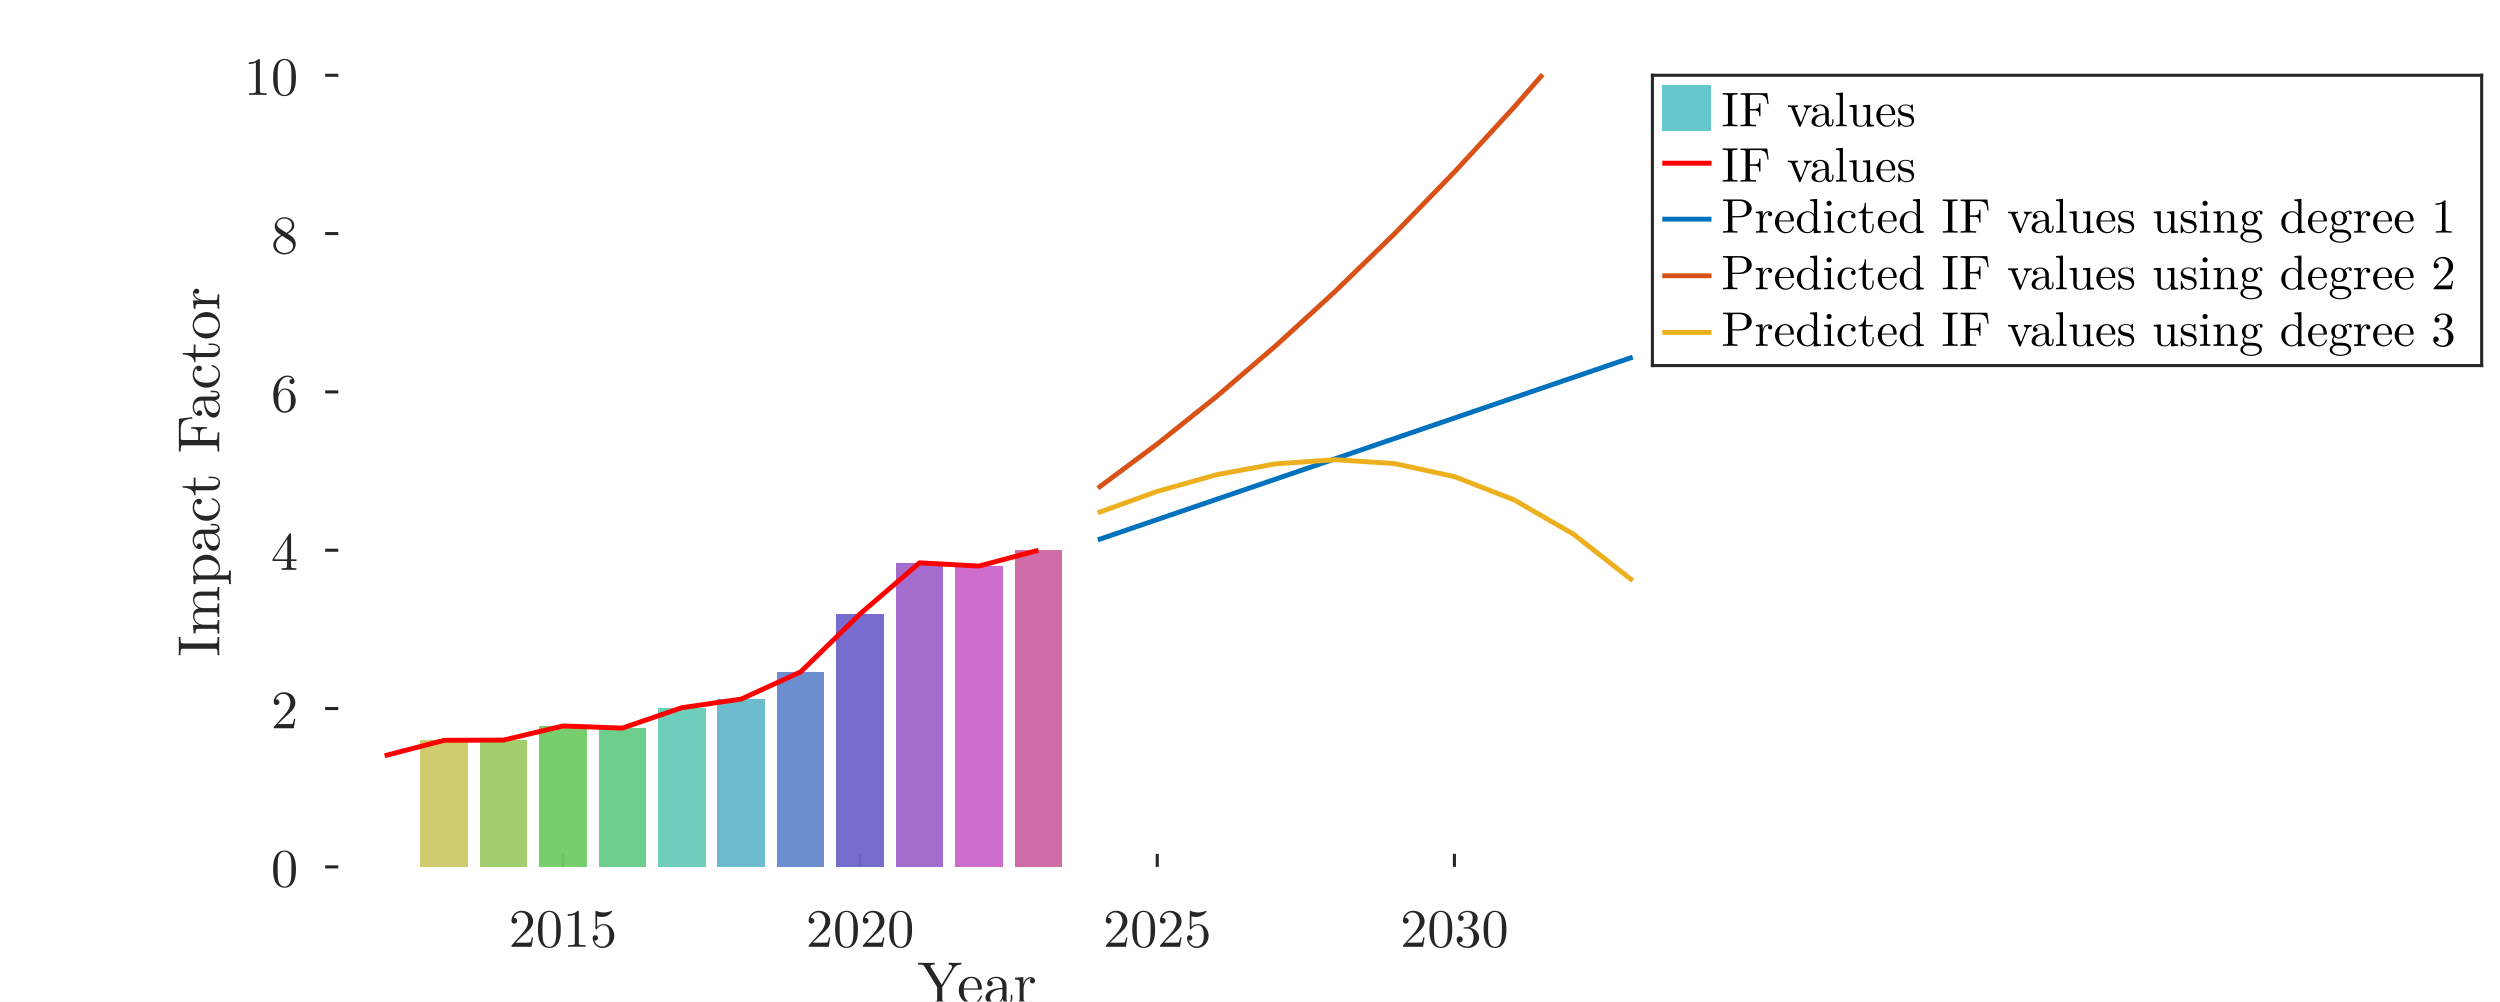
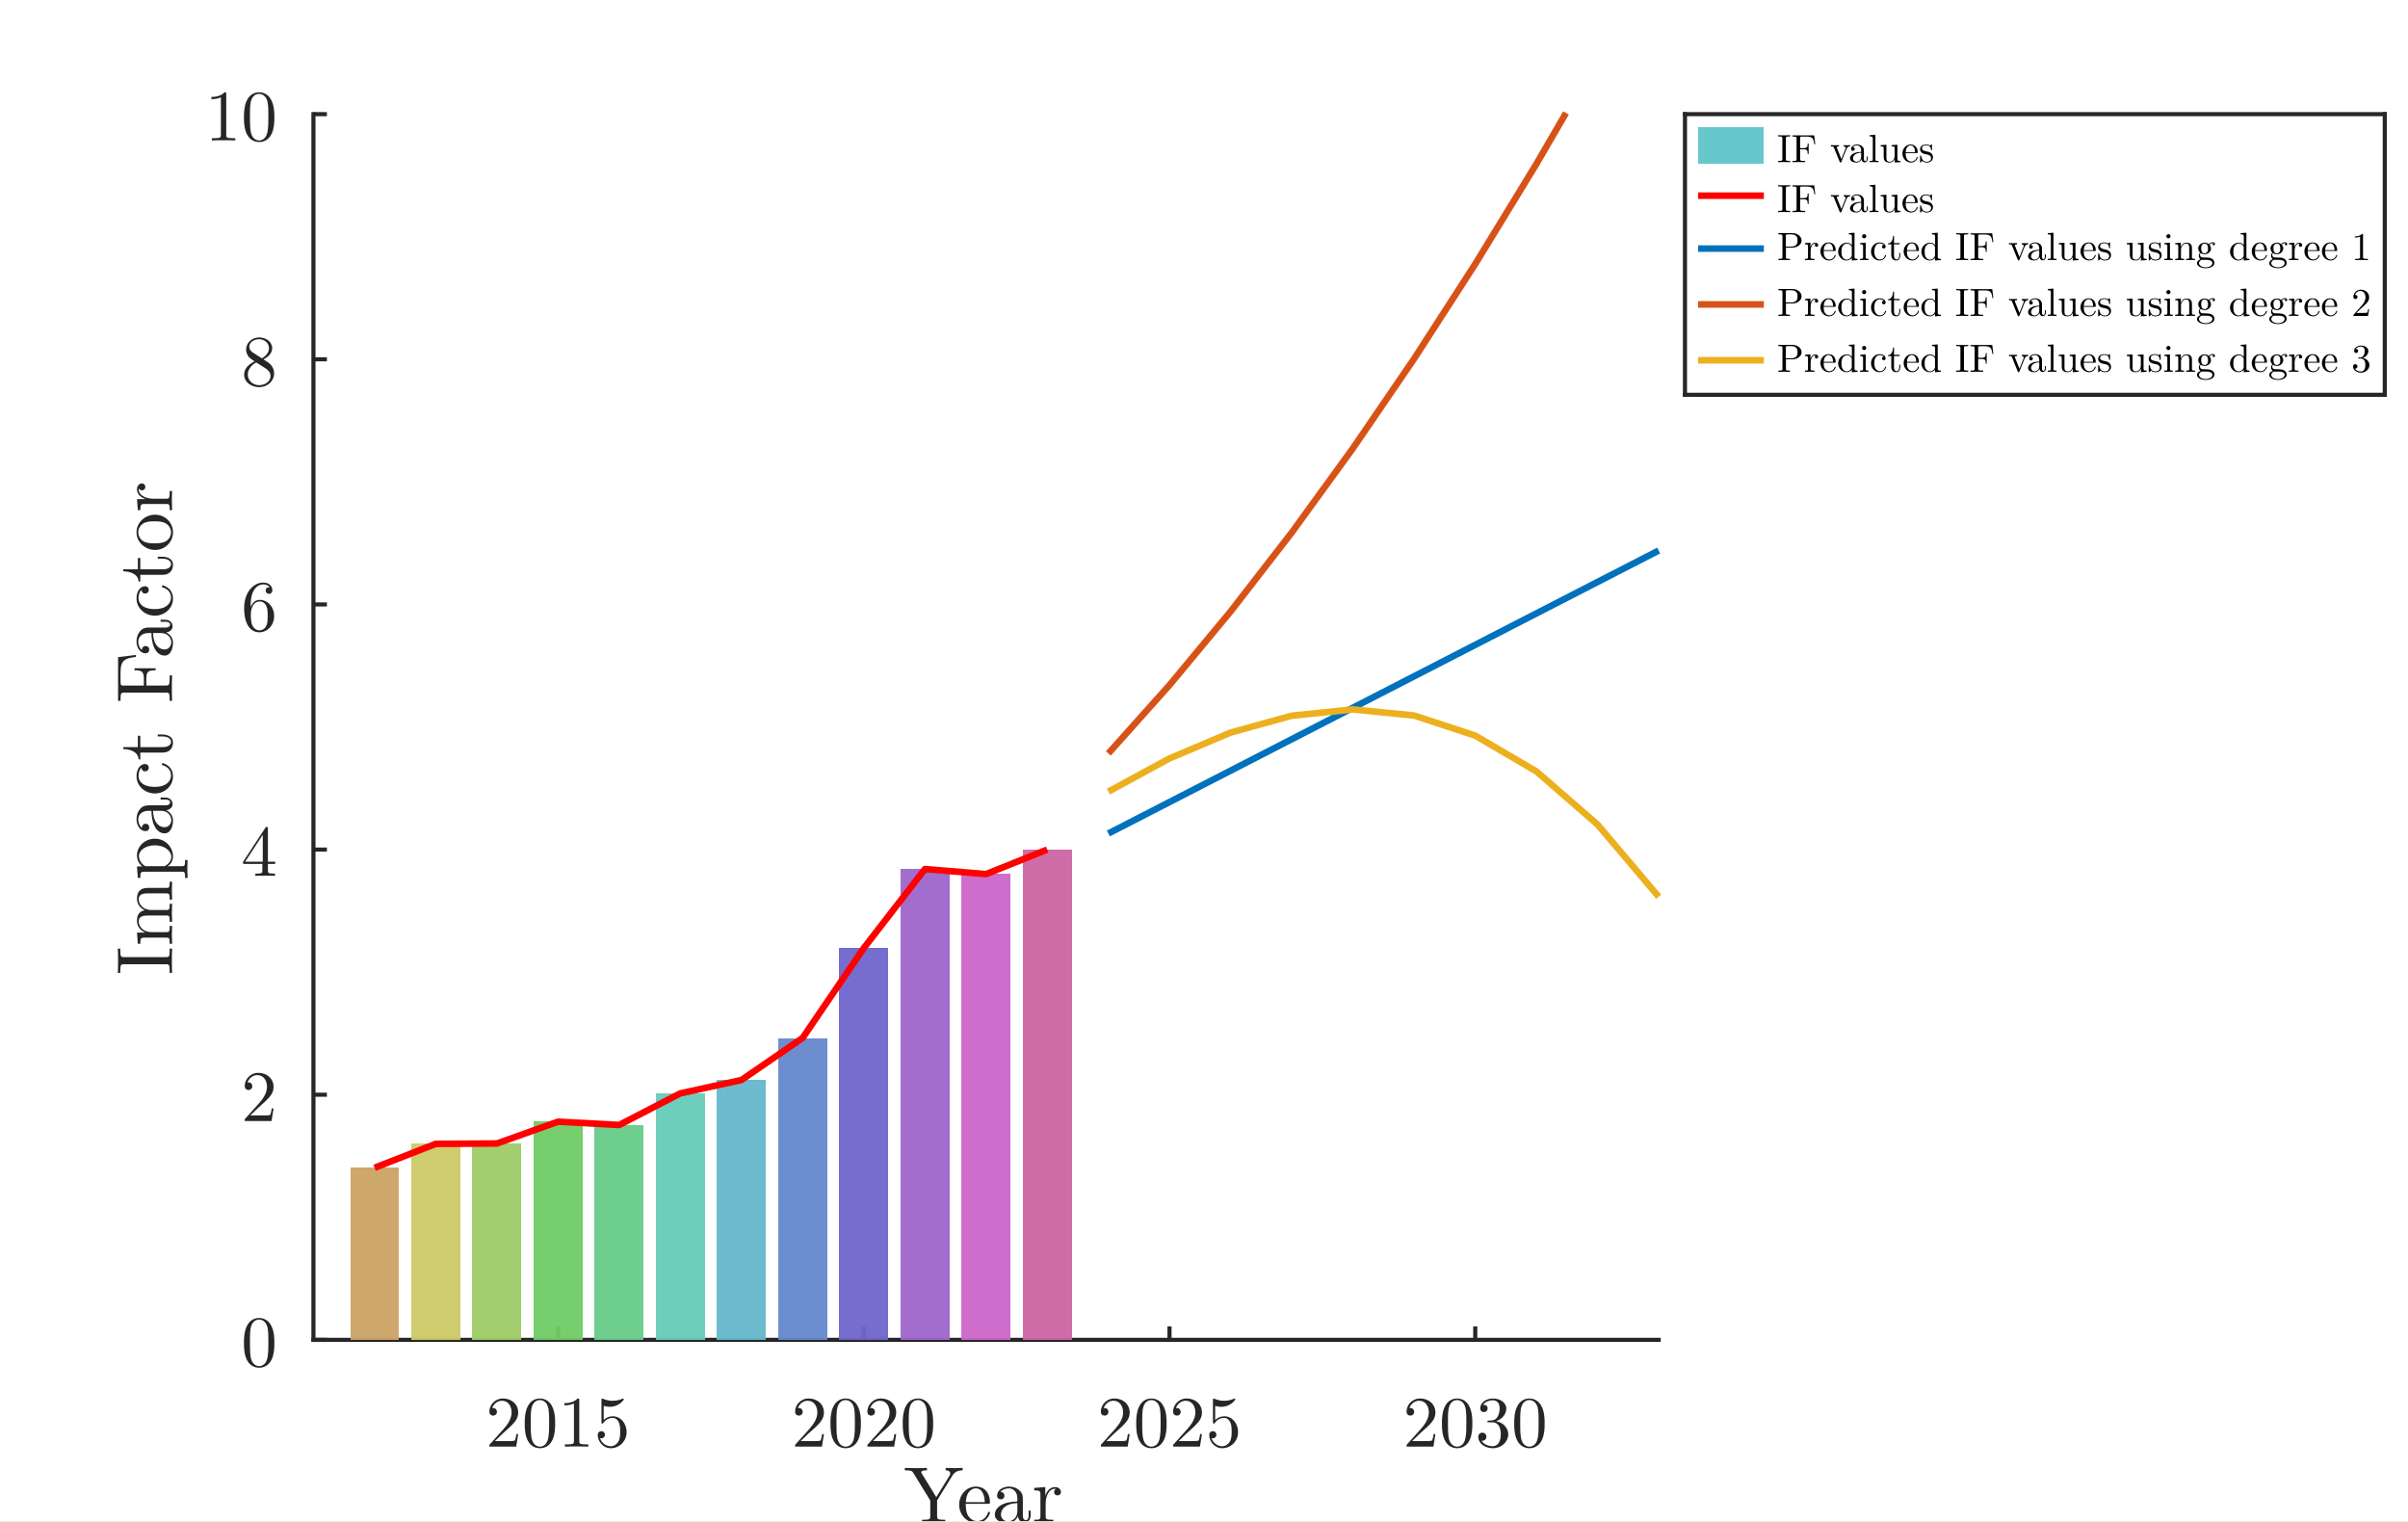
- <svg xmlns="http://www.w3.org/2000/svg" height="407pt" viewBox="0 0 1016 407" width="1016pt">
+ <svg xmlns="http://www.w3.org/2000/svg" height="463pt" viewBox="0 0 733 463" width="733pt">
  <defs />
-   <polygon fill="#ffffff" points="0,0 1016,0 1016,407 0,407" />
+   <polygon fill="#ffffff" points="0,0 733,0 733,463 0,463" />
  <g>
-     <polygon fill="#ffffff" points="0,407 1016,407 1016,0 0,0" shape-rendering="crispEdges" />
-     <clipPath id="cp001016407">
-       <polygon points="0,407 1016,407 1016,0 0,0" />
+     <polygon fill="#ffffff" points="0,463 733,463 733,0 0,0" shape-rendering="crispEdges" />
+     <clipPath id="cp00733463">
+       <polygon points="0,463 733,463 733,0 0,0" />
    </clipPath>
-     <g clip-path="url(#cp001016407)">
-       <polygon fill="#ffffff" points="0,0 0,0 0,0 0,0" shape-rendering="crispEdges" />
-       <polyline fill="none" points="228.769,352.303 228.769,346.994" stroke="#262626" stroke-linecap="butt" stroke-linejoin="miter" stroke-width="1.25" />
-       <polyline fill="none" points="349.537,352.303 349.537,346.994" stroke="#262626" stroke-linecap="butt" stroke-linejoin="miter" stroke-width="1.25" />
-       <polyline fill="none" points="470.305,352.303 470.305,346.994" stroke="#262626" stroke-linecap="butt" stroke-linejoin="miter" stroke-width="1.25" />
-       <polyline fill="none" points="591.072,352.303 591.072,346.994" stroke="#262626" stroke-linecap="butt" stroke-linejoin="miter" stroke-width="1.25" />
-       <g font-family="'Latin Modern Roman'" font-size="22" font-style="normal" font-weight="normal" transform="translate(206.767,384.788) rotate(-0,22,-16)" xml:space="preserve">
+     <g clip-path="url(#cp00733463)">
+       <polygon fill="#ffffff" points="95.411,407.815 504.908,407.815 504.908,34.747 95.411,34.747" shape-rendering="crispEdges" />
+       <polyline fill="none" points="169.865,407.815 169.865,403.719" stroke="#262626" stroke-linecap="butt" stroke-linejoin="miter" stroke-width="1.25" />
+       <polyline fill="none" points="262.933,407.815 262.933,403.719" stroke="#262626" stroke-linecap="butt" stroke-linejoin="miter" stroke-width="1.25" />
+       <polyline fill="none" points="356,407.815 356,403.719" stroke="#262626" stroke-linecap="butt" stroke-linejoin="miter" stroke-width="1.25" />
+       <polyline fill="none" points="449.068,407.815 449.068,403.719" stroke="#262626" stroke-linecap="butt" stroke-linejoin="miter" stroke-width="1.25" />
+       <g font-family="'Latin Modern Roman'" font-size="22" font-style="normal" font-weight="normal" transform="translate(147.865,440.318) rotate(-0,22,-16)" xml:space="preserve">
        <text fill="rgb(38,38,38)" x="0 11 22 33 " y="-0">2015</text>
      </g>
-       <g font-family="'Latin Modern Roman'" font-size="22" font-style="normal" font-weight="normal" transform="translate(327.536,384.788) rotate(-0,22,-16)" xml:space="preserve">
+       <g font-family="'Latin Modern Roman'" font-size="22" font-style="normal" font-weight="normal" transform="translate(240.932,440.318) rotate(-0,22,-16)" xml:space="preserve">
        <text fill="rgb(38,38,38)" x="0 11 22 33 " y="-0">2020</text>
      </g>
-       <g font-family="'Latin Modern Roman'" font-size="22" font-style="normal" font-weight="normal" transform="translate(448.304,384.788) rotate(-0,22,-16)" xml:space="preserve">
+       <g font-family="'Latin Modern Roman'" font-size="22" font-style="normal" font-weight="normal" transform="translate(334,440.318) rotate(-0,22,-16)" xml:space="preserve">
        <text fill="rgb(38,38,38)" x="0 11 22 33 " y="-0">2025</text>
      </g>
-       <g font-family="'Latin Modern Roman'" font-size="22" font-style="normal" font-weight="normal" transform="translate(569.073,384.788) rotate(-0,22,-16)" xml:space="preserve">
+       <g font-family="'Latin Modern Roman'" font-size="22" font-style="normal" font-weight="normal" transform="translate(427.067,440.318) rotate(-0,22,-16)" xml:space="preserve">
        <text fill="rgb(38,38,38)" x="0 11 22 33 " y="-0">2030</text>
      </g>
-       <polyline fill="none" points="132.155,352.303 137.472,352.303" stroke="#262626" stroke-linecap="butt" stroke-linejoin="miter" stroke-width="1.25" />
-       <polyline fill="none" points="132.155,287.96 137.472,287.96" stroke="#262626" stroke-linecap="butt" stroke-linejoin="miter" stroke-width="1.25" />
-       <polyline fill="none" points="132.155,223.616 137.472,223.616" stroke="#262626" stroke-linecap="butt" stroke-linejoin="miter" stroke-width="1.25" />
-       <polyline fill="none" points="132.155,159.273 137.472,159.273" stroke="#262626" stroke-linecap="butt" stroke-linejoin="miter" stroke-width="1.25" />
-       <polyline fill="none" points="132.155,94.93 137.472,94.93" stroke="#262626" stroke-linecap="butt" stroke-linejoin="miter" stroke-width="1.25" />
-       <polyline fill="none" points="132.155,30.587 137.472,30.587" stroke="#262626" stroke-linecap="butt" stroke-linejoin="miter" stroke-width="1.25" />
-       <g font-family="'Latin Modern Roman'" font-size="22" font-style="normal" font-weight="normal" transform="translate(110.144,360.303) rotate(-0,11,-8)" xml:space="preserve">
+       <polyline fill="none" points="95.411,407.815 99.51,407.815" stroke="#262626" stroke-linecap="butt" stroke-linejoin="miter" stroke-width="1.25" />
+       <polyline fill="none" points="95.411,333.202 99.51,333.202" stroke="#262626" stroke-linecap="butt" stroke-linejoin="miter" stroke-width="1.25" />
+       <polyline fill="none" points="95.411,258.588 99.51,258.588" stroke="#262626" stroke-linecap="butt" stroke-linejoin="miter" stroke-width="1.25" />
+       <polyline fill="none" points="95.411,183.974 99.51,183.974" stroke="#262626" stroke-linecap="butt" stroke-linejoin="miter" stroke-width="1.25" />
+       <polyline fill="none" points="95.411,109.361 99.51,109.361" stroke="#262626" stroke-linecap="butt" stroke-linejoin="miter" stroke-width="1.25" />
+       <polyline fill="none" points="95.411,34.747 99.51,34.747" stroke="#262626" stroke-linecap="butt" stroke-linejoin="miter" stroke-width="1.25" />
+       <g font-family="'Latin Modern Roman'" font-size="22" font-style="normal" font-weight="normal" transform="translate(73.3974,415.815) rotate(-0,11,-8)" xml:space="preserve">
        <text fill="rgb(38,38,38)" x="0 " y="-0">0</text>
      </g>
-       <g font-family="'Latin Modern Roman'" font-size="22" font-style="normal" font-weight="normal" transform="translate(110.144,295.96) rotate(-0,11,-8)" xml:space="preserve">
+       <g font-family="'Latin Modern Roman'" font-size="22" font-style="normal" font-weight="normal" transform="translate(73.3974,341.202) rotate(-0,11,-8)" xml:space="preserve">
        <text fill="rgb(38,38,38)" x="0 " y="-0">2</text>
      </g>
-       <g font-family="'Latin Modern Roman'" font-size="22" font-style="normal" font-weight="normal" transform="translate(110.144,231.616) rotate(-0,11,-8)" xml:space="preserve">
+       <g font-family="'Latin Modern Roman'" font-size="22" font-style="normal" font-weight="normal" transform="translate(73.3974,266.588) rotate(-0,11,-8)" xml:space="preserve">
        <text fill="rgb(38,38,38)" x="0 " y="-0">4</text>
      </g>
-       <g font-family="'Latin Modern Roman'" font-size="22" font-style="normal" font-weight="normal" transform="translate(110.144,167.273) rotate(-0,11,-8)" xml:space="preserve">
+       <g font-family="'Latin Modern Roman'" font-size="22" font-style="normal" font-weight="normal" transform="translate(73.3974,191.974) rotate(-0,11,-8)" xml:space="preserve">
        <text fill="rgb(38,38,38)" x="0 " y="-0">6</text>
      </g>
-       <g font-family="'Latin Modern Roman'" font-size="22" font-style="normal" font-weight="normal" transform="translate(110.144,102.93) rotate(-0,11,-8)" xml:space="preserve">
+       <g font-family="'Latin Modern Roman'" font-size="22" font-style="normal" font-weight="normal" transform="translate(73.3974,117.361) rotate(-0,11,-8)" xml:space="preserve">
        <text fill="rgb(38,38,38)" x="0 " y="-0">8</text>
      </g>
-       <g font-family="'Latin Modern Roman'" font-size="22" font-style="normal" font-weight="normal" transform="translate(99.1442,38.5866) rotate(-0,22,-8)" xml:space="preserve">
+       <g font-family="'Latin Modern Roman'" font-size="22" font-style="normal" font-weight="normal" transform="translate(62.3974,42.7473) rotate(-0,22,-8)" xml:space="preserve">
        <text fill="rgb(38,38,38)" x="0 11 " y="-0">10</text>
      </g>
-       <polyline fill="none" points="-nan,-nan -nan,-nan" stroke="#262626" stroke-dasharray="16,0" stroke-linecap="square" stroke-linejoin="miter" stroke-width="1.25" />
-       <polyline fill="none" points="-nan,-nan -nan,-nan" stroke="#262626" stroke-dasharray="16,0" stroke-linecap="square" stroke-linejoin="miter" stroke-width="1.25" />
-       <g font-family="'Latin Modern Roman'" font-size="24.2" font-style="normal" font-weight="normal" transform="translate(372.843,407.788) rotate(-0,25,-18)" xml:space="preserve">
+       <polyline fill="none" points="95.411,407.815 504.908,407.815" stroke="#262626" stroke-dasharray="16,0" stroke-linecap="square" stroke-linejoin="miter" stroke-width="1.25" />
+       <polyline fill="none" points="95.411,407.815 95.411,34.747" stroke="#262626" stroke-dasharray="16,0" stroke-linecap="square" stroke-linejoin="miter" stroke-width="1.25" />
+       <g font-family="'Latin Modern Roman'" font-size="24.2" font-style="normal" font-weight="normal" transform="translate(275.159,463.318) rotate(-0,25,-18)" xml:space="preserve">
        <text fill="rgb(38,38,38)" x="0 18 29 41 " y="-0">Year</text>
      </g>
-       <g font-family="'Latin Modern Roman'" font-size="24.2" font-style="normal" font-weight="normal" transform="translate(18.6442,191.445) rotate(-90,75.5,0)" xml:space="preserve">
+       <g font-family="'Latin Modern Roman'" font-size="24.2" font-style="normal" font-weight="normal" transform="translate(-18.1026,221.281) rotate(-90,75.5,0)" xml:space="preserve">
        <text fill="rgb(38,38,38)" x="0 9 29 42 54 65 74 82 98 110 121 130 142 " y="-5">Impact Factor</text>
      </g>
-       <polygon fill="#cca366" fill-opacity="0.95" points="0,0 0,0 0,0 0,0" shape-rendering="crispEdges" />
-       <polygon fill="#ccca66" fill-opacity="0.95" points="190.124,352.303 190.124,300.86 170.8,300.86 170.8,352.303" shape-rendering="crispEdges" />
-       <polygon fill="#9fcc66" fill-opacity="0.95" points="214.278,352.303 214.278,300.764 194.953,300.764 194.953,352.303" shape-rendering="crispEdges" />
-       <polygon fill="#70cc66" fill-opacity="0.95" points="238.431,352.303 238.431,295.037 219.107,295.037 219.107,352.303" shape-rendering="crispEdges" />
-       <polygon fill="#66cc89" fill-opacity="0.95" points="262.585,352.303 262.585,295.906 243.26,295.906 243.26,352.303" shape-rendering="crispEdges" />
-       <polygon fill="#66ccb8" fill-opacity="0.95" points="286.738,352.303 286.738,287.606 267.414,287.606 267.414,352.303" shape-rendering="crispEdges" />
-       <polygon fill="#66b8cc" fill-opacity="0.95" points="310.892,352.303 310.892,284.099 291.567,284.099 291.567,352.303" shape-rendering="crispEdges" />
-       <polygon fill="#6689cc" fill-opacity="0.95" points="335.045,352.303 335.045,273.064 315.721,273.064 315.721,352.303" shape-rendering="crispEdges" />
-       <polygon fill="#7066cc" fill-opacity="0.95" points="359.199,352.303 359.199,249.482 339.875,249.482 339.875,352.303" shape-rendering="crispEdges" />
-       <polygon fill="#9f66cc" fill-opacity="0.95" points="383.353,352.303 383.353,228.732 364.028,228.732 364.028,352.303" shape-rendering="crispEdges" />
-       <polygon fill="#cc66ca" fill-opacity="0.95" points="407.506,352.303 407.506,230.051 388.182,230.051 388.182,352.303" shape-rendering="crispEdges" />
-       <polygon fill="#cc66a3" fill-opacity="0.95" points="431.66,352.303 431.66,223.616 412.335,223.616 412.335,352.303" shape-rendering="crispEdges" />
-       <polyline fill="none" points="156.308,307.134 180.462,300.86 204.615,300.764 228.769,295.037 252.923,295.906 277.076,287.606 301.23,284.099 325.383,273.064 349.537,249.482 373.69,228.732 397.844,230.051 421.997,223.616" stroke="#ff0000" stroke-linecap="butt" stroke-linejoin="round" stroke-width="2" />
-       <polyline fill="none" points="446.151,219.393 470.305,211.141 494.458,202.889 518.612,194.637 542.765,186.385 566.919,178.134 591.072,169.882 615.226,161.63 639.38,153.378 663.533,145.126" stroke="#0071bc" stroke-linecap="butt" stroke-linejoin="round" stroke-width="2" />
-       <polyline fill="none" points="446.151,198.384 470.305,180.436 494.458,161.103 518.612,140.385 542.765,118.282 566.919,94.793 591.072,69.919 615.226,43.66 626.93,30.265" stroke="#d85218" stroke-linecap="butt" stroke-linejoin="round" stroke-width="2" />
-       <polyline fill="none" points="446.151,208.397 470.305,199.692 494.458,192.903 518.612,188.469 542.765,186.832 566.919,188.43 591.072,193.705 615.226,203.097 639.38,217.045 663.533,235.99" stroke="#ecb01f" stroke-linecap="butt" stroke-linejoin="round" stroke-width="2" />
+       <polygon fill="#cca366" fill-opacity="0.95" points="121.471,407.815 121.471,355.436 106.579,355.436 106.579,407.815" shape-rendering="crispEdges" />
+       <polygon fill="#ccca66" fill-opacity="0.95" points="140.085,407.815 140.085,348.162 125.193,348.162 125.193,407.815" shape-rendering="crispEdges" />
+       <polygon fill="#9fcc66" fill-opacity="0.95" points="158.697,407.815 158.697,348.05 143.807,348.05 143.807,407.815" shape-rendering="crispEdges" />
+       <polygon fill="#70cc66" fill-opacity="0.95" points="177.311,407.815 177.311,341.409 162.421,341.409 162.421,407.815" shape-rendering="crispEdges" />
+       <polygon fill="#66cc89" fill-opacity="0.95" points="195.925,407.815 195.925,342.416 181.033,342.416 181.033,407.815" shape-rendering="crispEdges" />
+       <polygon fill="#66ccb8" fill-opacity="0.95" points="214.539,407.815 214.539,332.791 199.647,332.791 199.647,407.815" shape-rendering="crispEdges" />
+       <polygon fill="#66b8cc" fill-opacity="0.95" points="233.153,407.815 233.153,328.725 218.261,328.725 218.261,407.815" shape-rendering="crispEdges" />
+       <polygon fill="#6689cc" fill-opacity="0.95" points="251.765,407.815 251.765,315.929 236.875,315.929 236.875,407.815" shape-rendering="crispEdges" />
+       <polygon fill="#7066cc" fill-opacity="0.95" points="270.379,407.815 270.379,288.583 255.486,288.583 255.486,407.815" shape-rendering="crispEdges" />
+       <polygon fill="#9f66cc" fill-opacity="0.95" points="288.993,407.815 288.993,264.52 274.1,264.52 274.1,407.815" shape-rendering="crispEdges" />
+       <polygon fill="#cc66ca" fill-opacity="0.95" points="307.607,407.815 307.607,266.049 292.715,266.049 292.715,407.815" shape-rendering="crispEdges" />
+       <polygon fill="#cc66a3" fill-opacity="0.95" points="326.218,407.815 326.218,258.588 311.329,258.588 311.329,407.815" shape-rendering="crispEdges" />
+       <polyline fill="none" points="114.025,355.436 132.639,348.162 151.253,348.05 169.865,341.409 188.479,342.416 207.093,332.791 225.707,328.725 244.318,315.929 262.933,288.583 281.547,264.52 300.161,266.049 318.775,258.588" stroke="#ff0000" stroke-linecap="butt" stroke-linejoin="round" stroke-width="2" />
+       <polyline fill="none" points="337.386,253.69 356,244.121 374.615,234.552 393.229,224.983 411.84,215.414 430.454,205.845 449.068,196.277 467.682,186.708 486.296,177.139 504.908,167.57" stroke="#0071bc" stroke-linecap="butt" stroke-linejoin="round" stroke-width="2" />
+       <polyline fill="none" points="337.386,229.328 356,208.516 374.615,186.097 393.229,162.071 411.84,136.44 430.454,109.202 449.068,80.358 467.682,49.908 476.702,34.374" stroke="#d85218" stroke-linecap="butt" stroke-linejoin="round" stroke-width="2" />
+       <polyline fill="none" points="337.386,240.94 356,230.845 374.615,222.972 393.229,217.831 411.84,215.932 430.454,217.786 449.068,223.903 467.682,234.793 486.296,250.968 504.908,272.937" stroke="#ecb01f" stroke-linecap="butt" stroke-linejoin="round" stroke-width="2" />
    </g>
-     <clipPath id="cp001016407">
-       <polygon points="0,407 1016,407 1016,0 0,0" />
+     <clipPath id="cp00733463">
+       <polygon points="0,463 733,463 733,0 0,0" />
    </clipPath>
-     <g clip-path="url(#cp001016407)">
-       <polygon fill="#ffffff" points="671.537,148.573 1008.55,148.573 1008.55,30.587 671.537,30.587" shape-rendering="crispEdges" />
-       <polyline fill="none" points="671.537,148.573 1008.55,148.573" stroke="#262626" stroke-dasharray="16,0" stroke-linecap="square" stroke-linejoin="miter" stroke-width="1.25" />
-       <polyline fill="none" points="671.537,30.587 1008.55,30.587" stroke="#262626" stroke-dasharray="16,0" stroke-linecap="square" stroke-linejoin="miter" stroke-width="1.25" />
-       <polyline fill="none" points="671.537,148.573 671.537,30.587" stroke="#262626" stroke-dasharray="16,0" stroke-linecap="square" stroke-linejoin="miter" stroke-width="1.25" />
-       <polyline fill="none" points="1008.55,148.573 1008.55,30.587" stroke="#262626" stroke-dasharray="16,0" stroke-linecap="square" stroke-linejoin="miter" stroke-width="1.25" />
-       <polygon fill="#66c8cc" points="695.548,53.076 695.548,34.588 675.539,34.588 675.539,53.076" shape-rendering="crispEdges" />
-       <g font-family="'Latin Modern Roman'" font-size="19.8" font-style="normal" font-weight="normal" transform="translate(699.55,51.3324) rotate(-0,-0,-7.5)" xml:space="preserve">
-         <text fill="rgb(0,0,0)" x="0 7 20 27 37 47 53 64 73 " y="-0">IF values</text>
+     <g clip-path="url(#cp00733463)">
+       <polygon fill="#ffffff" points="512.911,120.168 725.925,120.168 725.925,34.747 512.911,34.747" shape-rendering="crispEdges" />
+       <polyline fill="none" points="512.911,120.168 725.925,120.168" stroke="#262626" stroke-dasharray="16,0" stroke-linecap="square" stroke-linejoin="miter" stroke-width="1.25" />
+       <polyline fill="none" points="512.911,34.747 725.925,34.747" stroke="#262626" stroke-dasharray="16,0" stroke-linecap="square" stroke-linejoin="miter" stroke-width="1.25" />
+       <polyline fill="none" points="512.911,120.168 512.911,34.747" stroke="#262626" stroke-dasharray="16,0" stroke-linecap="square" stroke-linejoin="miter" stroke-width="1.25" />
+       <polyline fill="none" points="725.925,120.168 725.925,34.747" stroke="#262626" stroke-dasharray="16,0" stroke-linecap="square" stroke-linejoin="miter" stroke-width="1.25" />
+       <polygon fill="#66c8cc" points="536.922,49.954 536.922,38.749 516.913,38.749 516.913,49.954" shape-rendering="crispEdges" />
+       <g font-family="'Latin Modern Roman'" font-size="12" font-style="normal" font-weight="normal" transform="translate(540.923,49.3515) rotate(-0,-0,-5)" xml:space="preserve">
+         <text fill="rgb(0,0,0)" x="0 4 12 16 22 28 31 38 43 " y="-0">IF values</text>
      </g>
-       <polyline fill="none" points="675.539,66.322 695.548,66.322" stroke="#ff0000" stroke-linecap="butt" stroke-linejoin="round" stroke-width="2" />
-       <g font-family="'Latin Modern Roman'" font-size="19.8" font-style="normal" font-weight="normal" transform="translate(699.55,73.8222) rotate(-0,-0,-7.5)" xml:space="preserve">
-         <text fill="rgb(0,0,0)" x="0 7 20 27 37 47 53 64 73 " y="-0">IF values</text>
+       <polyline fill="none" points="516.913,59.558 536.922,59.558" stroke="#ff0000" stroke-linecap="butt" stroke-linejoin="round" stroke-width="2" />
+       <g font-family="'Latin Modern Roman'" font-size="12" font-style="normal" font-weight="normal" transform="translate(540.923,64.5581) rotate(-0,-0,-5)" xml:space="preserve">
+         <text fill="rgb(0,0,0)" x="0 4 12 16 22 28 31 38 43 " y="-0">IF values</text>
      </g>
-       <polyline fill="none" points="675.539,89.068 695.548,89.068" stroke="#0071bc" stroke-linecap="butt" stroke-linejoin="round" stroke-width="2" />
-       <g font-family="'Latin Modern Roman'" font-size="19.8" font-style="normal" font-weight="normal" transform="translate(699.55,98.568) rotate(-0,-0,-9.5)" xml:space="preserve">
-         <text fill="rgb(0,0,0)" x="0 13 21 30 41 47 56 64 73 84 91 98 111 118 128 138 144 155 164 172 179 190 198 204 215 225 232 243 252 262 270 279 288 295 " y="-4">Predicted IF values using degree 1</text>
+       <polyline fill="none" points="516.913,75.662 536.922,75.662" stroke="#0071bc" stroke-linecap="butt" stroke-linejoin="round" stroke-width="2" />
+       <g font-family="'Latin Modern Roman'" font-size="12" font-style="normal" font-weight="normal" transform="translate(540.923,82.1623) rotate(-0,-0,-6.5)" xml:space="preserve">
+         <text fill="rgb(0,0,0)" x="0 8 13 18 25 28 33 38 43 50 54 58 66 70 76 82 85 92 97 102 106 113 118 121 128 134 138 145 150 156 161 166 171 175 " y="-3">Predicted IF values using degree 1</text>
      </g>
-       <polyline fill="none" points="675.539,112.07 695.548,112.07" stroke="#d85218" stroke-linecap="butt" stroke-linejoin="round" stroke-width="2" />
-       <g font-family="'Latin Modern Roman'" font-size="19.8" font-style="normal" font-weight="normal" transform="translate(699.55,121.57) rotate(-0,-0,-9.5)" xml:space="preserve">
-         <text fill="rgb(0,0,0)" x="0 13 21 30 41 47 56 64 73 84 91 98 111 118 128 138 144 155 164 172 179 190 198 204 215 225 232 243 252 262 270 279 288 295 " y="-4">Predicted IF values using degree 2</text>
+       <polyline fill="none" points="516.913,92.664 536.922,92.664" stroke="#d85218" stroke-linecap="butt" stroke-linejoin="round" stroke-width="2" />
+       <g font-family="'Latin Modern Roman'" font-size="12" font-style="normal" font-weight="normal" transform="translate(540.923,99.1641) rotate(-0,-0,-6.5)" xml:space="preserve">
+         <text fill="rgb(0,0,0)" x="0 8 13 18 25 28 33 38 43 50 54 58 66 70 76 82 85 92 97 102 106 113 118 121 128 134 138 145 150 156 161 166 171 175 " y="-3">Predicted IF values using degree 2</text>
      </g>
-       <polyline fill="none" points="675.539,135.072 695.548,135.072" stroke="#ecb01f" stroke-linecap="butt" stroke-linejoin="round" stroke-width="2" />
-       <g font-family="'Latin Modern Roman'" font-size="19.8" font-style="normal" font-weight="normal" transform="translate(699.55,144.572) rotate(-0,-0,-9.5)" xml:space="preserve">
-         <text fill="rgb(0,0,0)" x="0 13 21 30 41 47 56 64 73 84 91 98 111 118 128 138 144 155 164 172 179 190 198 204 215 225 232 243 252 262 270 279 288 295 " y="-4">Predicted IF values using degree 3</text>
+       <polyline fill="none" points="516.913,109.666 536.922,109.666" stroke="#ecb01f" stroke-linecap="butt" stroke-linejoin="round" stroke-width="2" />
+       <g font-family="'Latin Modern Roman'" font-size="12" font-style="normal" font-weight="normal" transform="translate(540.923,116.166) rotate(-0,-0,-6.5)" xml:space="preserve">
+         <text fill="rgb(0,0,0)" x="0 8 13 18 25 28 33 38 43 50 54 58 66 70 76 82 85 92 97 102 106 113 118 121 128 134 138 145 150 156 161 166 171 175 " y="-3">Predicted IF values using degree 3</text>
      </g>
    </g>
  </g>
</svg>
